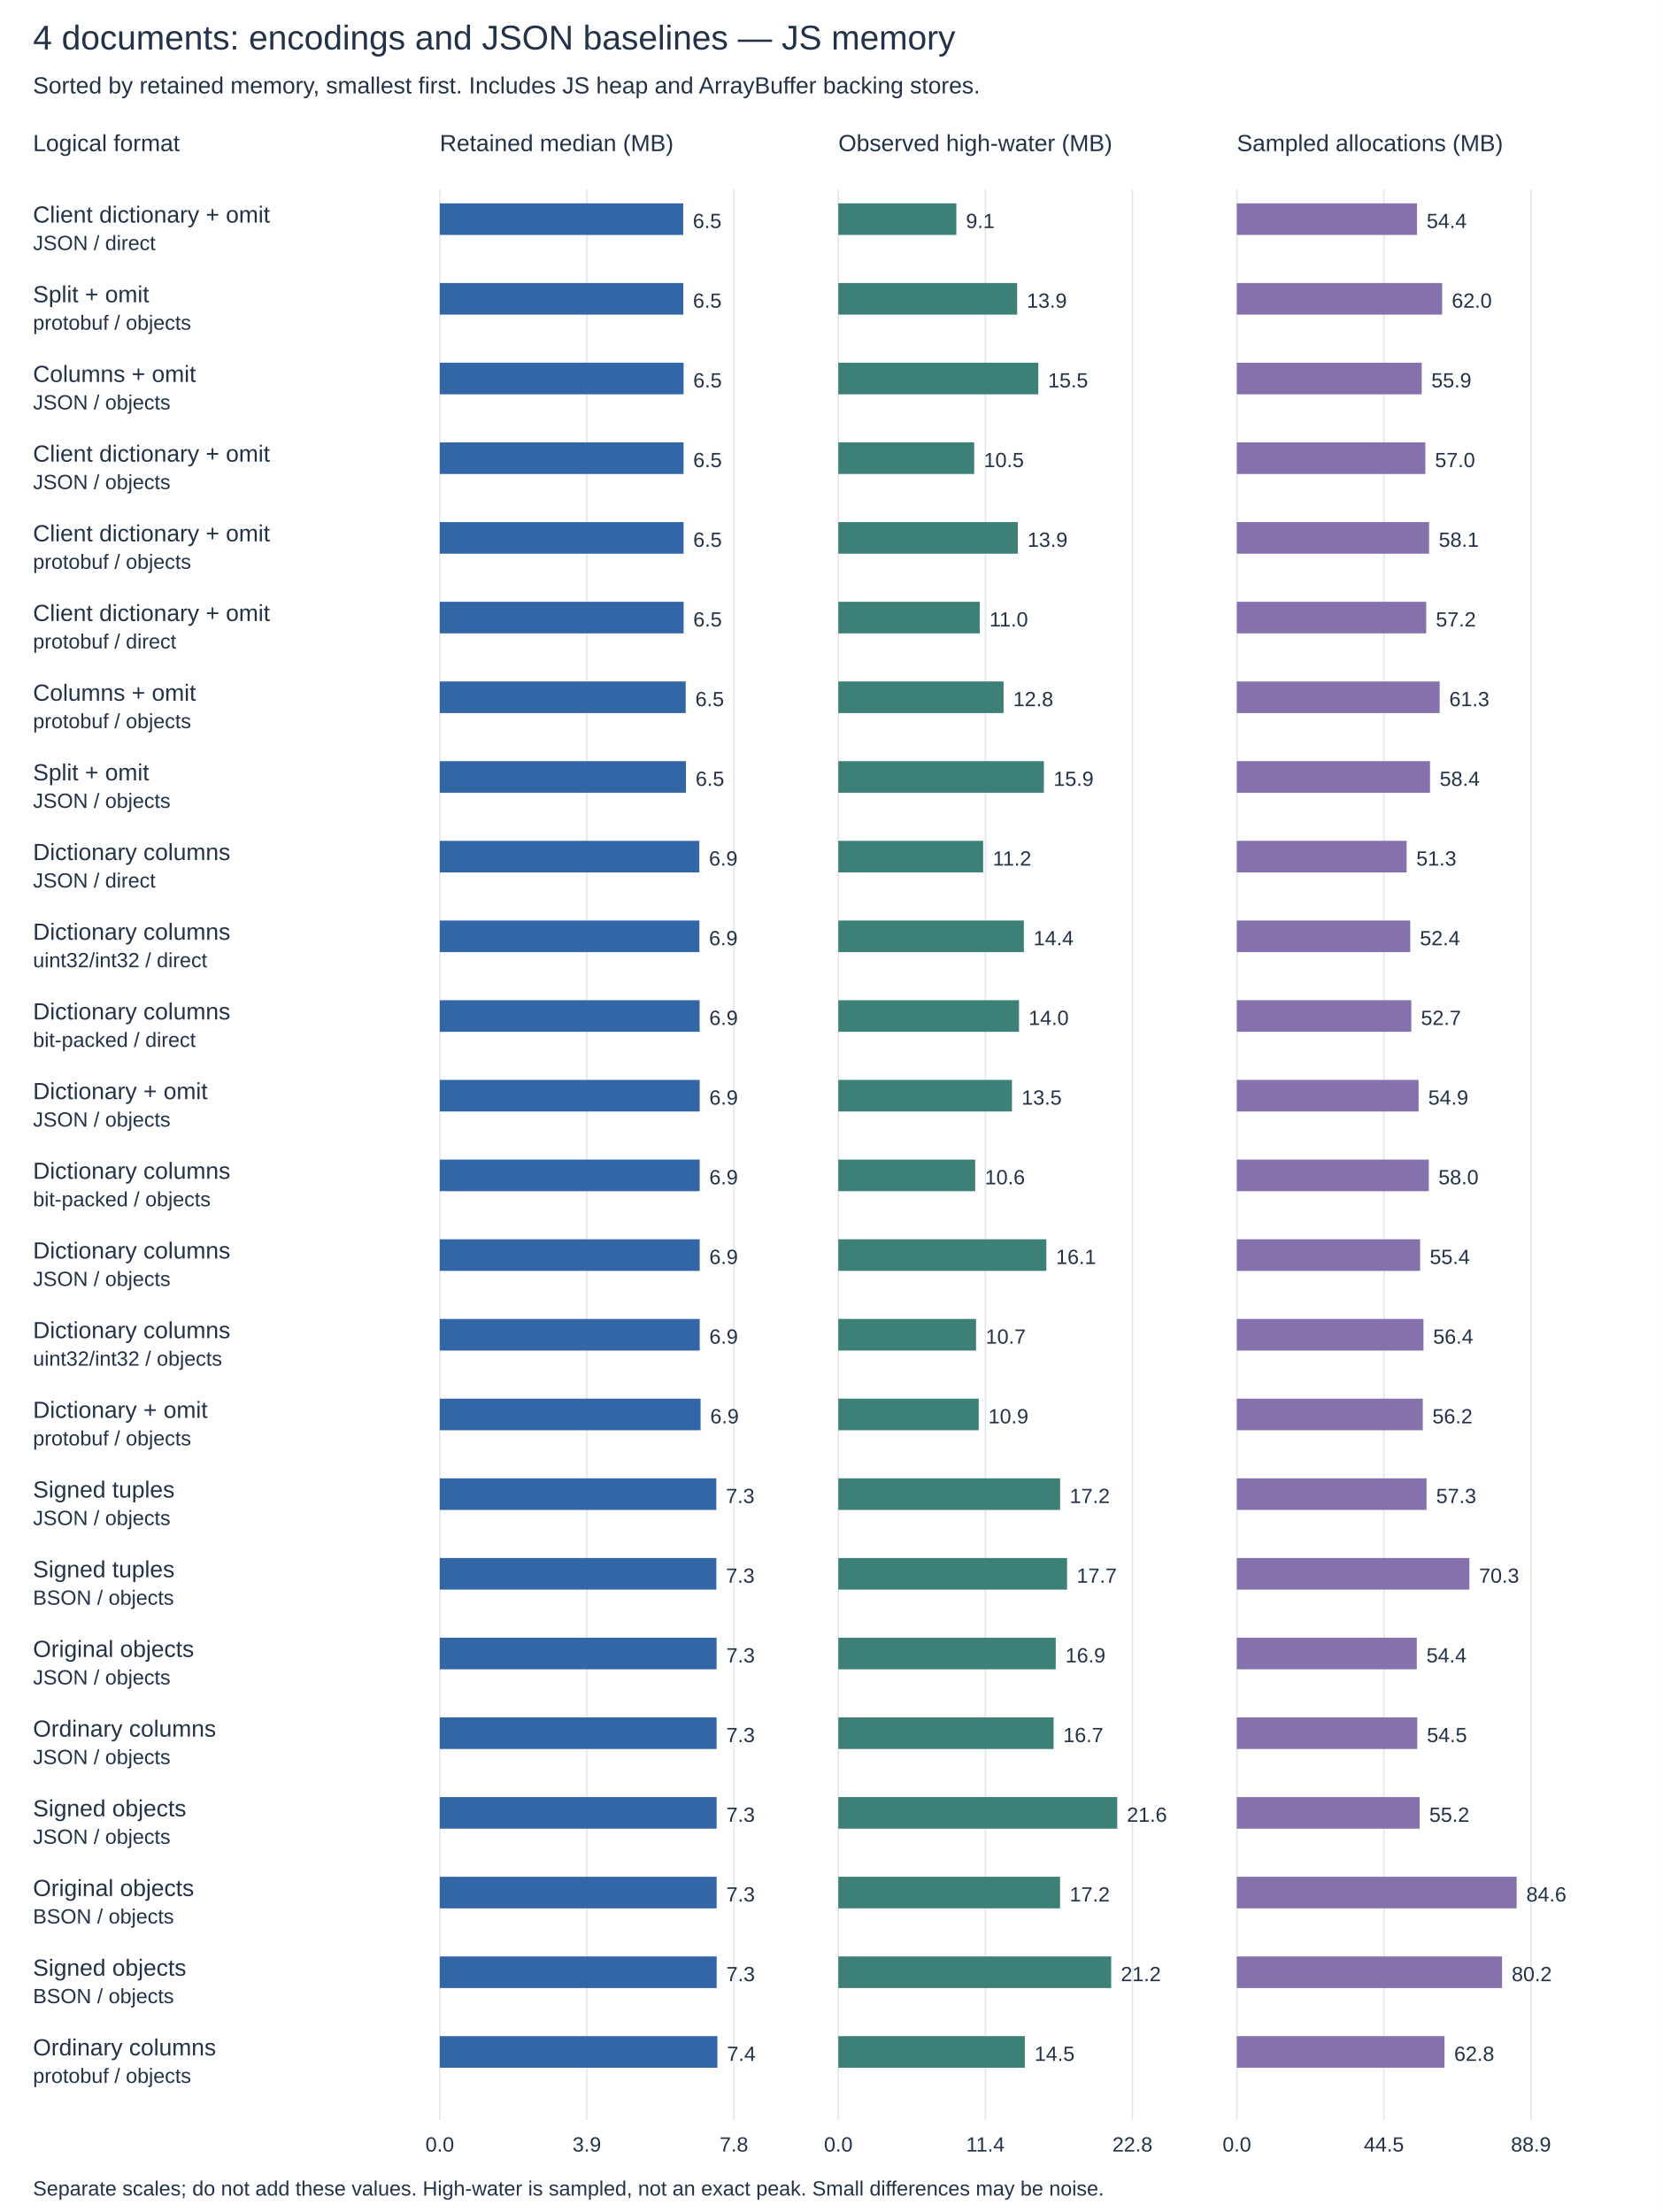
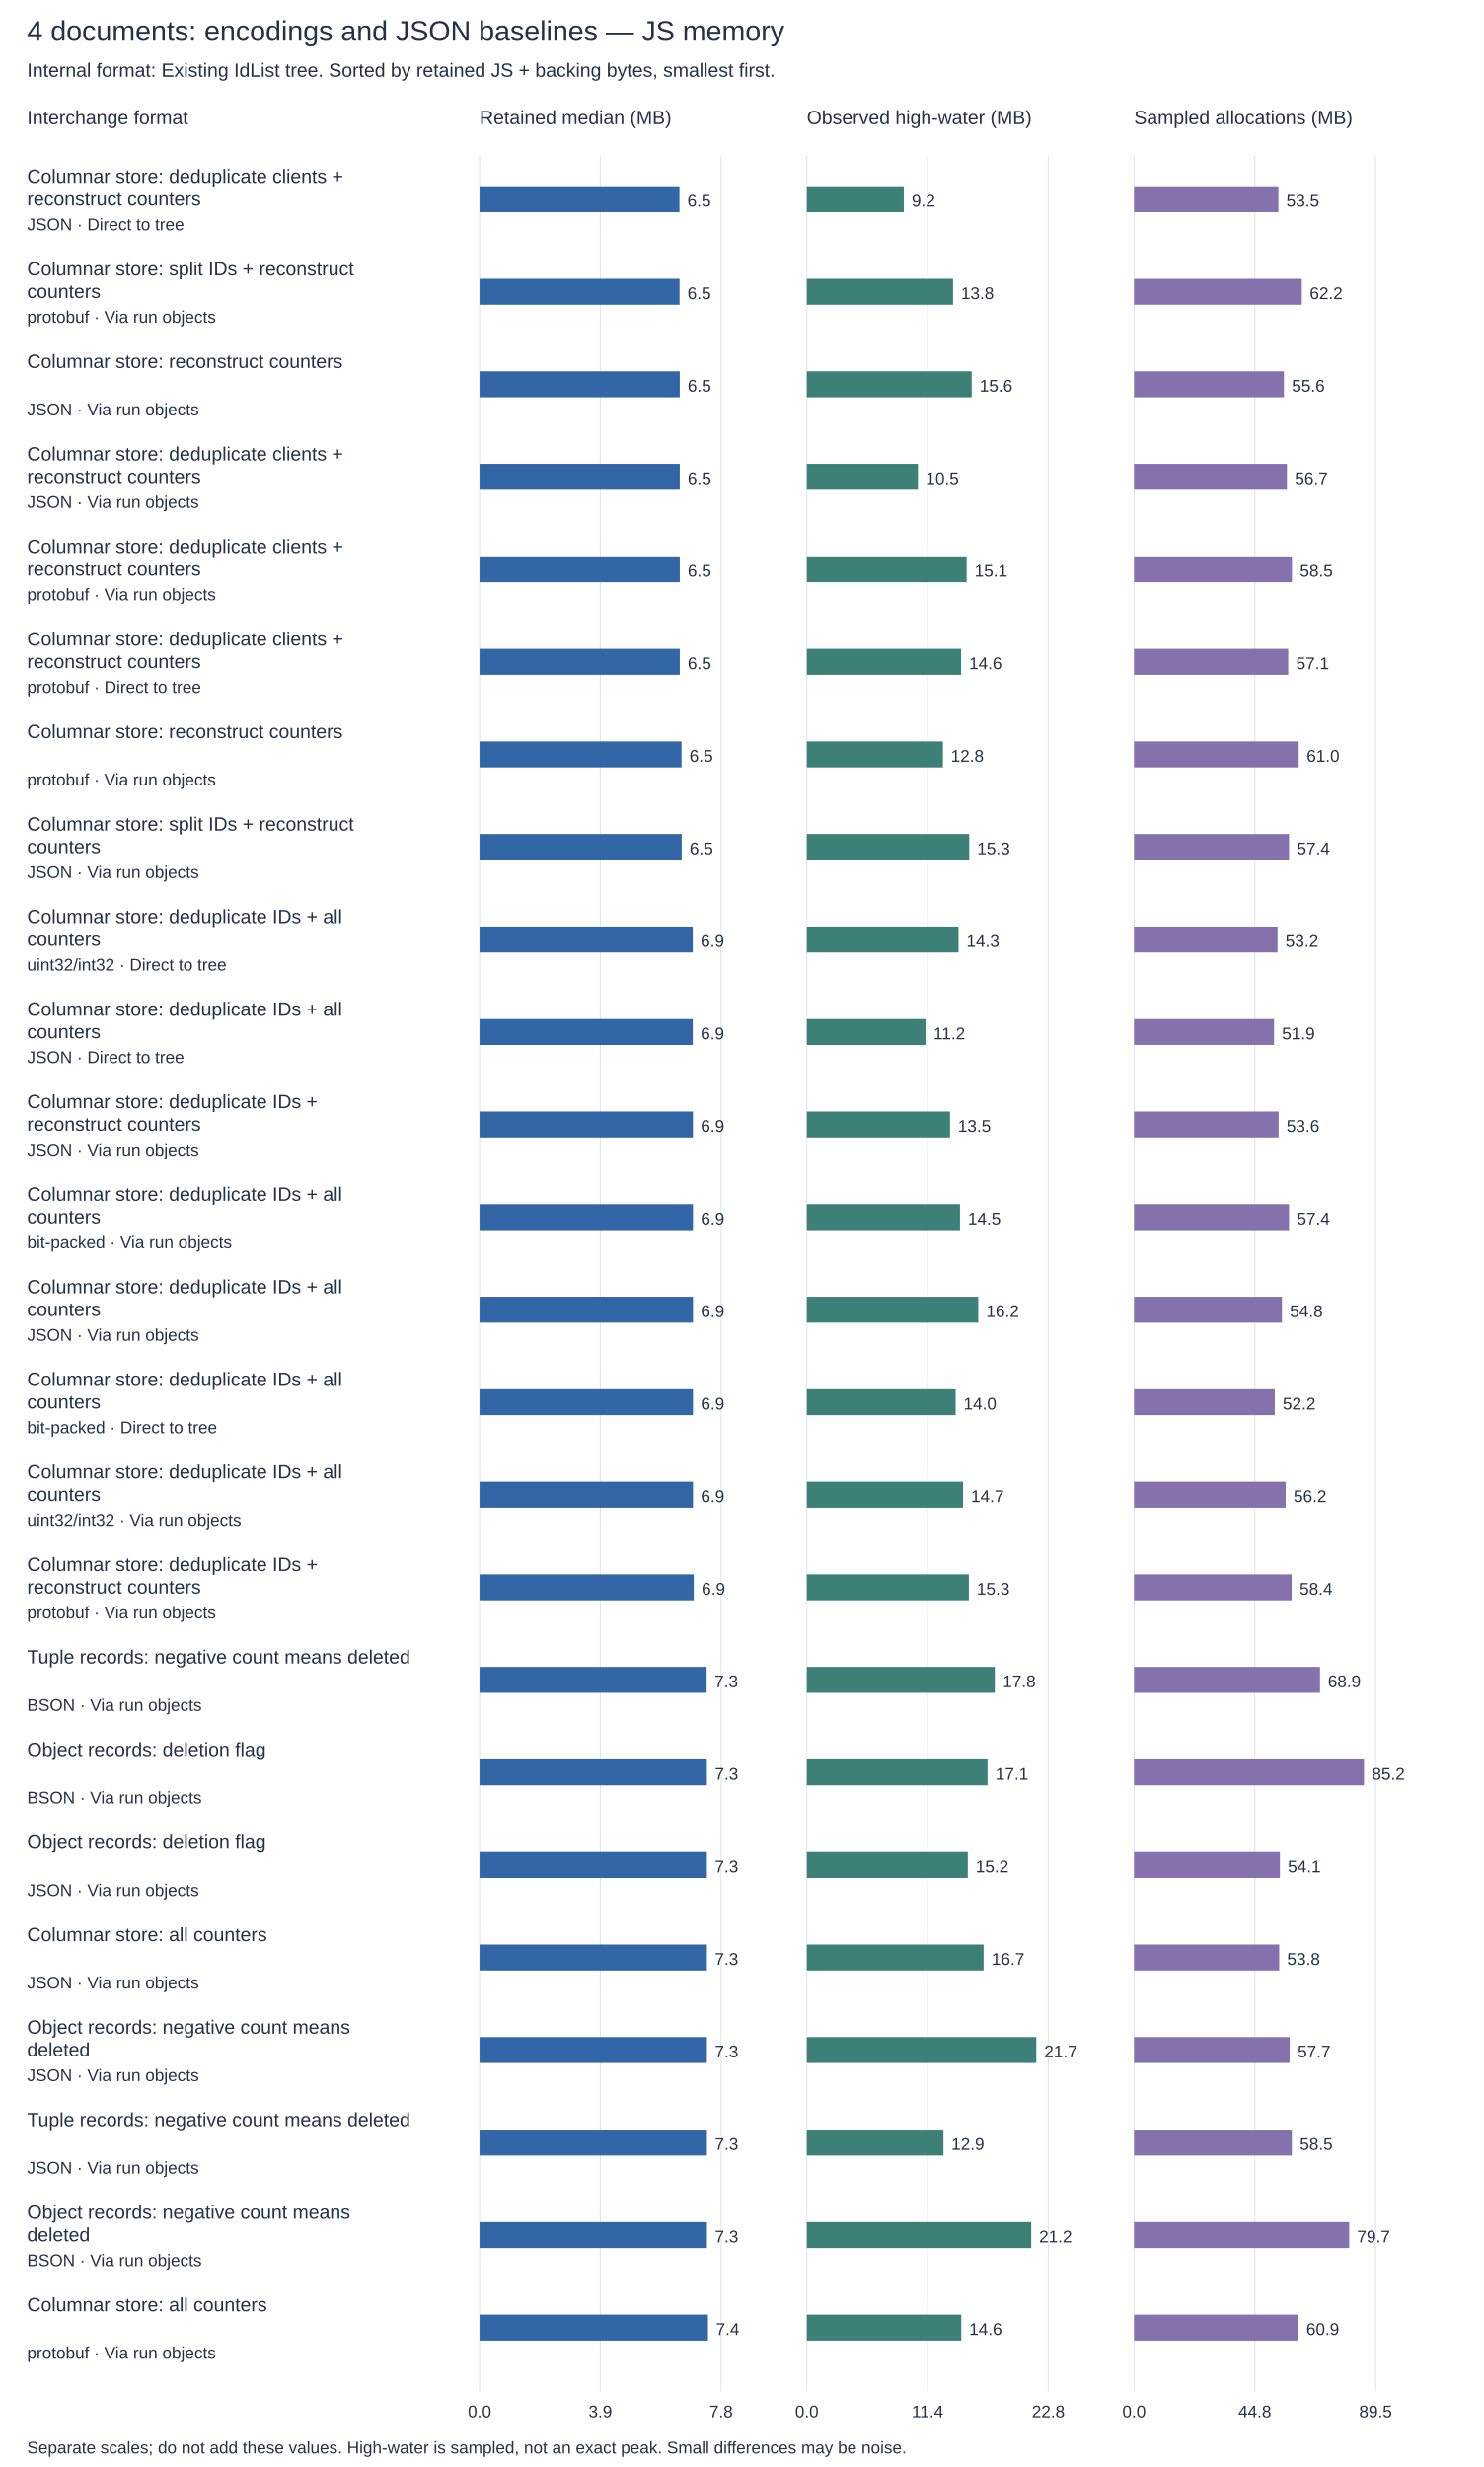
- <svg xmlns="http://www.w3.org/2000/svg" width="1210" height="1610" viewBox="0 0 1210 1610" role="img" aria-labelledby="title desc">
+ <svg xmlns="http://www.w3.org/2000/svg" width="1315" height="2186" viewBox="0 0 1315 2186" role="img" aria-labelledby="title desc">
  <style>text{font:17px Arial,Helvetica,sans-serif;fill:#243248}.small{font-size:15px}.title{font-size:25px;font-weight:500}</style>
-   <rect width="1210" height="1610" fill="white" />
+   <rect width="1315" height="2186" fill="white" />
  <text x="24" y="36" class="title">4 documents: encodings and JSON baselines — JS memory</text>
-   <text x="24" y="68">Sorted by retained memory, smallest first. Includes JS heap and ArrayBuffer backing stores.</text>
-   <text x="24" y="110">Logical format</text>
-   <text x="320" y="110">Retained median (MB)</text>
-   <line x1="320" x2="320" y1="138" y2="1543" stroke="#e2e6eb" />
-   <text x="320" y="1566" class="small" text-anchor="middle">0.0</text>
-   <line x1="427" x2="427" y1="138" y2="1543" stroke="#e2e6eb" />
-   <text x="427" y="1566" class="small" text-anchor="middle">3.9</text>
-   <line x1="534" x2="534" y1="138" y2="1543" stroke="#e2e6eb" />
-   <text x="534" y="1566" class="small" text-anchor="middle">7.8</text>
-   <rect x="320" y="148" width="177.141" height="23" fill="#3266a6" />
-   <text x="504.141" y="166" class="small">6.5</text>
-   <rect x="320" y="206" width="177.218" height="23" fill="#3266a6" />
-   <text x="504.218" y="224" class="small">6.5</text>
-   <rect x="320" y="264" width="177.396" height="23" fill="#3266a6" />
-   <text x="504.396" y="282" class="small">6.5</text>
-   <rect x="320" y="322" width="177.397" height="23" fill="#3266a6" />
-   <text x="504.397" y="340" class="small">6.5</text>
-   <rect x="320" y="380" width="177.408" height="23" fill="#3266a6" />
-   <text x="504.408" y="398" class="small">6.5</text>
-   <rect x="320" y="438" width="177.429" height="23" fill="#3266a6" />
-   <text x="504.429" y="456" class="small">6.5</text>
-   <rect x="320" y="496" width="178.952" height="23" fill="#3266a6" />
-   <text x="505.952" y="514" class="small">6.5</text>
-   <rect x="320" y="554" width="179.133" height="23" fill="#3266a6" />
-   <text x="506.133" y="572" class="small">6.5</text>
-   <rect x="320" y="612" width="188.864" height="23" fill="#3266a6" />
-   <text x="515.864" y="630" class="small">6.9</text>
-   <rect x="320" y="670" width="188.904" height="23" fill="#3266a6" />
-   <text x="515.904" y="688" class="small">6.9</text>
-   <rect x="320" y="728" width="189.075" height="23" fill="#3266a6" />
-   <text x="516.075" y="746" class="small">6.9</text>
-   <rect x="320" y="786" width="189.121" height="23" fill="#3266a6" />
-   <text x="516.121" y="804" class="small">6.9</text>
-   <rect x="320" y="844" width="189.122" height="23" fill="#3266a6" />
-   <text x="516.122" y="862" class="small">6.9</text>
-   <rect x="320" y="902" width="189.122" height="23" fill="#3266a6" />
-   <text x="516.122" y="920" class="small">6.9</text>
-   <rect x="320" y="960" width="189.142" height="23" fill="#3266a6" />
-   <text x="516.142" y="978" class="small">6.9</text>
-   <rect x="320" y="1018" width="189.771" height="23" fill="#3266a6" />
-   <text x="516.771" y="1036" class="small">6.9</text>
-   <rect x="320" y="1076" width="201.198" height="23" fill="#3266a6" />
-   <text x="528.198" y="1094" class="small">7.3</text>
-   <rect x="320" y="1134" width="201.242" height="23" fill="#3266a6" />
-   <text x="528.242" y="1152" class="small">7.3</text>
-   <rect x="320" y="1192" width="201.428" height="23" fill="#3266a6" />
-   <text x="528.428" y="1210" class="small">7.3</text>
-   <rect x="320" y="1250" width="201.431" height="23" fill="#3266a6" />
-   <text x="528.431" y="1268" class="small">7.3</text>
-   <rect x="320" y="1308" width="201.45" height="23" fill="#3266a6" />
-   <text x="528.45" y="1326" class="small">7.3</text>
-   <rect x="320" y="1366" width="201.461" height="23" fill="#3266a6" />
-   <text x="528.461" y="1384" class="small">7.3</text>
-   <rect x="320" y="1424" width="201.479" height="23" fill="#3266a6" />
-   <text x="528.479" y="1442" class="small">7.3</text>
-   <rect x="320" y="1482" width="201.998" height="23" fill="#3266a6" />
-   <text x="528.998" y="1500" class="small">7.4</text>
-   <text x="610" y="110">Observed high-water (MB)</text>
-   <line x1="610" x2="610" y1="138" y2="1543" stroke="#e2e6eb" />
-   <text x="610" y="1566" class="small" text-anchor="middle">0.0</text>
-   <line x1="717" x2="717" y1="138" y2="1543" stroke="#e2e6eb" />
-   <text x="717" y="1566" class="small" text-anchor="middle">11.4</text>
-   <line x1="824" x2="824" y1="138" y2="1543" stroke="#e2e6eb" />
-   <text x="824" y="1566" class="small" text-anchor="middle">22.8</text>
-   <rect x="610" y="148" width="85.868" height="23" fill="#3c8077" />
-   <text x="702.868" y="166" class="small">9.1</text>
-   <rect x="610" y="206" width="130.122" height="23" fill="#3c8077" />
-   <text x="747.122" y="224" class="small">13.9</text>
-   <rect x="610" y="264" width="145.526" height="23" fill="#3c8077" />
-   <text x="762.526" y="282" class="small">15.5</text>
-   <rect x="610" y="322" width="98.866" height="23" fill="#3c8077" />
-   <text x="715.866" y="340" class="small">10.5</text>
-   <rect x="610" y="380" width="130.628" height="23" fill="#3c8077" />
-   <text x="747.628" y="398" class="small">13.9</text>
-   <rect x="610" y="438" width="102.946" height="23" fill="#3c8077" />
-   <text x="719.946" y="456" class="small">11.0</text>
-   <rect x="610" y="496" width="120.235" height="23" fill="#3c8077" />
-   <text x="737.235" y="514" class="small">12.8</text>
-   <rect x="610" y="554" width="149.586" height="23" fill="#3c8077" />
-   <text x="766.586" y="572" class="small">15.9</text>
-   <rect x="610" y="612" width="105.387" height="23" fill="#3c8077" />
-   <text x="722.387" y="630" class="small">11.2</text>
-   <rect x="610" y="670" width="135.006" height="23" fill="#3c8077" />
-   <text x="752.006" y="688" class="small">14.4</text>
-   <rect x="610" y="728" width="131.477" height="23" fill="#3c8077" />
-   <text x="748.477" y="746" class="small">14.0</text>
-   <rect x="610" y="786" width="126.359" height="23" fill="#3c8077" />
-   <text x="743.359" y="804" class="small">13.5</text>
-   <rect x="610" y="844" width="99.597" height="23" fill="#3c8077" />
-   <text x="716.597" y="862" class="small">10.6</text>
-   <rect x="610" y="902" width="151.359" height="23" fill="#3c8077" />
-   <text x="768.359" y="920" class="small">16.1</text>
-   <rect x="610" y="960" width="100.218" height="23" fill="#3c8077" />
-   <text x="717.218" y="978" class="small">10.7</text>
-   <rect x="610" y="1018" width="102.147" height="23" fill="#3c8077" />
-   <text x="719.147" y="1036" class="small">10.9</text>
-   <rect x="610" y="1076" width="161.384" height="23" fill="#3c8077" />
-   <text x="778.384" y="1094" class="small">17.2</text>
-   <rect x="610" y="1134" width="166.451" height="23" fill="#3c8077" />
-   <text x="783.451" y="1152" class="small">17.7</text>
-   <rect x="610" y="1192" width="158.201" height="23" fill="#3c8077" />
-   <text x="775.201" y="1210" class="small">16.9</text>
-   <rect x="610" y="1250" width="156.649" height="23" fill="#3c8077" />
-   <text x="773.649" y="1268" class="small">16.7</text>
-   <rect x="610" y="1308" width="202.96" height="23" fill="#3c8077" />
-   <text x="819.96" y="1326" class="small">21.6</text>
-   <rect x="610" y="1366" width="161.341" height="23" fill="#3c8077" />
-   <text x="778.341" y="1384" class="small">17.2</text>
-   <rect x="610" y="1424" width="198.551" height="23" fill="#3c8077" />
-   <text x="815.551" y="1442" class="small">21.2</text>
-   <rect x="610" y="1482" width="135.727" height="23" fill="#3c8077" />
-   <text x="752.727" y="1500" class="small">14.5</text>
-   <text x="900" y="110">Sampled allocations (MB)</text>
-   <line x1="900" x2="900" y1="138" y2="1543" stroke="#e2e6eb" />
-   <text x="900" y="1566" class="small" text-anchor="middle">0.0</text>
-   <line x1="1007" x2="1007" y1="138" y2="1543" stroke="#e2e6eb" />
-   <text x="1007" y="1566" class="small" text-anchor="middle">44.5</text>
-   <line x1="1114" x2="1114" y1="138" y2="1543" stroke="#e2e6eb" />
-   <text x="1114" y="1566" class="small" text-anchor="middle">88.9</text>
-   <rect x="900" y="148" width="131.069" height="23" fill="#8571ac" />
-   <text x="1038.069" y="166" class="small">54.4</text>
-   <rect x="900" y="206" width="149.357" height="23" fill="#8571ac" />
-   <text x="1056.357" y="224" class="small">62.0</text>
-   <rect x="900" y="264" width="134.495" height="23" fill="#8571ac" />
-   <text x="1041.495" y="282" class="small">55.9</text>
-   <rect x="900" y="322" width="137.138" height="23" fill="#8571ac" />
-   <text x="1044.138" y="340" class="small">57.0</text>
-   <rect x="900" y="380" width="139.89" height="23" fill="#8571ac" />
-   <text x="1046.89" y="398" class="small">58.1</text>
-   <rect x="900" y="438" width="137.762" height="23" fill="#8571ac" />
-   <text x="1044.762" y="456" class="small">57.2</text>
-   <rect x="900" y="496" width="147.551" height="23" fill="#8571ac" />
-   <text x="1054.551" y="514" class="small">61.3</text>
-   <rect x="900" y="554" width="140.552" height="23" fill="#8571ac" />
-   <text x="1047.552" y="572" class="small">58.4</text>
-   <rect x="900" y="612" width="123.545" height="23" fill="#8571ac" />
-   <text x="1030.545" y="630" class="small">51.3</text>
-   <rect x="900" y="670" width="126.166" height="23" fill="#8571ac" />
-   <text x="1033.166" y="688" class="small">52.4</text>
-   <rect x="900" y="728" width="126.919" height="23" fill="#8571ac" />
-   <text x="1033.919" y="746" class="small">52.7</text>
-   <rect x="900" y="786" width="132.226" height="23" fill="#8571ac" />
-   <text x="1039.226" y="804" class="small">54.9</text>
-   <rect x="900" y="844" width="139.65" height="23" fill="#8571ac" />
-   <text x="1046.65" y="862" class="small">58.0</text>
-   <rect x="900" y="902" width="133.338" height="23" fill="#8571ac" />
-   <text x="1040.338" y="920" class="small">55.4</text>
-   <rect x="900" y="960" width="135.792" height="23" fill="#8571ac" />
-   <text x="1042.792" y="978" class="small">56.4</text>
-   <rect x="900" y="1018" width="135.277" height="23" fill="#8571ac" />
-   <text x="1042.277" y="1036" class="small">56.2</text>
-   <rect x="900" y="1076" width="138.004" height="23" fill="#8571ac" />
-   <text x="1045.004" y="1094" class="small">57.3</text>
-   <rect x="900" y="1134" width="169.195" height="23" fill="#8571ac" />
-   <text x="1076.195" y="1152" class="small">70.3</text>
-   <rect x="900" y="1192" width="130.927" height="23" fill="#8571ac" />
-   <text x="1037.927" y="1210" class="small">54.4</text>
-   <rect x="900" y="1250" width="131.258" height="23" fill="#8571ac" />
-   <text x="1038.258" y="1268" class="small">54.5</text>
-   <rect x="900" y="1308" width="132.977" height="23" fill="#8571ac" />
-   <text x="1039.977" y="1326" class="small">55.2</text>
-   <rect x="900" y="1366" width="203.595" height="23" fill="#8571ac" />
-   <text x="1110.595" y="1384" class="small">84.6</text>
-   <rect x="900" y="1424" width="192.964" height="23" fill="#8571ac" />
-   <text x="1099.964" y="1442" class="small">80.2</text>
-   <rect x="900" y="1482" width="151.098" height="23" fill="#8571ac" />
-   <text x="1058.098" y="1500" class="small">62.8</text>
-   <text x="24" y="162">Client dictionary + omit</text>
-   <text x="24" y="182" class="small">JSON / direct</text>
-   <text x="24" y="220">Split + omit</text>
-   <text x="24" y="240" class="small">protobuf / objects</text>
-   <text x="24" y="278">Columns + omit</text>
-   <text x="24" y="298" class="small">JSON / objects</text>
-   <text x="24" y="336">Client dictionary + omit</text>
-   <text x="24" y="356" class="small">JSON / objects</text>
-   <text x="24" y="394">Client dictionary + omit</text>
-   <text x="24" y="414" class="small">protobuf / objects</text>
-   <text x="24" y="452">Client dictionary + omit</text>
-   <text x="24" y="472" class="small">protobuf / direct</text>
-   <text x="24" y="510">Columns + omit</text>
-   <text x="24" y="530" class="small">protobuf / objects</text>
-   <text x="24" y="568">Split + omit</text>
-   <text x="24" y="588" class="small">JSON / objects</text>
-   <text x="24" y="626">Dictionary columns</text>
-   <text x="24" y="646" class="small">JSON / direct</text>
-   <text x="24" y="684">Dictionary columns</text>
-   <text x="24" y="704" class="small">uint32/int32 / direct</text>
-   <text x="24" y="742">Dictionary columns</text>
-   <text x="24" y="762" class="small">bit-packed / direct</text>
-   <text x="24" y="800">Dictionary + omit</text>
-   <text x="24" y="820" class="small">JSON / objects</text>
-   <text x="24" y="858">Dictionary columns</text>
-   <text x="24" y="878" class="small">bit-packed / objects</text>
-   <text x="24" y="916">Dictionary columns</text>
-   <text x="24" y="936" class="small">JSON / objects</text>
-   <text x="24" y="974">Dictionary columns</text>
-   <text x="24" y="994" class="small">uint32/int32 / objects</text>
-   <text x="24" y="1032">Dictionary + omit</text>
-   <text x="24" y="1052" class="small">protobuf / objects</text>
-   <text x="24" y="1090">Signed tuples</text>
-   <text x="24" y="1110" class="small">JSON / objects</text>
-   <text x="24" y="1148">Signed tuples</text>
-   <text x="24" y="1168" class="small">BSON / objects</text>
-   <text x="24" y="1206">Original objects</text>
-   <text x="24" y="1226" class="small">JSON / objects</text>
-   <text x="24" y="1264">Ordinary columns</text>
-   <text x="24" y="1284" class="small">JSON / objects</text>
-   <text x="24" y="1322">Signed objects</text>
-   <text x="24" y="1342" class="small">JSON / objects</text>
-   <text x="24" y="1380">Original objects</text>
-   <text x="24" y="1400" class="small">BSON / objects</text>
-   <text x="24" y="1438">Signed objects</text>
-   <text x="24" y="1458" class="small">BSON / objects</text>
-   <text x="24" y="1496">Ordinary columns</text>
-   <text x="24" y="1516" class="small">protobuf / objects</text>
-   <text x="24" y="1598" class="small">Separate scales; do not add these values. High-water is sampled, not an exact peak. Small differences may be noise.</text>
+   <text x="24" y="68">Internal format: Existing IdList tree. Sorted by retained JS + backing bytes, smallest first.</text>
+   <text x="24" y="110">Interchange format</text>
+   <text x="425" y="110">Retained median (MB)</text>
+   <line x1="425" x2="425" y1="138" y2="2119" stroke="#e2e6eb" />
+   <text x="425" y="2142" class="small" text-anchor="middle">0.0</text>
+   <line x1="532" x2="532" y1="138" y2="2119" stroke="#e2e6eb" />
+   <text x="532" y="2142" class="small" text-anchor="middle">3.9</text>
+   <line x1="639" x2="639" y1="138" y2="2119" stroke="#e2e6eb" />
+   <text x="639" y="2142" class="small" text-anchor="middle">7.8</text>
+   <rect x="425" y="165" width="177.141" height="23" fill="#3266a6" />
+   <text x="609.141" y="183" class="small">6.5</text>
+   <rect x="425" y="247" width="177.219" height="23" fill="#3266a6" />
+   <text x="609.219" y="265" class="small">6.5</text>
+   <rect x="425" y="329" width="177.393" height="23" fill="#3266a6" />
+   <text x="609.393" y="347" class="small">6.5</text>
+   <rect x="425" y="411" width="177.394" height="23" fill="#3266a6" />
+   <text x="609.394" y="429" class="small">6.5</text>
+   <rect x="425" y="493" width="177.412" height="23" fill="#3266a6" />
+   <text x="609.412" y="511" class="small">6.5</text>
+   <rect x="425" y="575" width="177.428" height="23" fill="#3266a6" />
+   <text x="609.428" y="593" class="small">6.5</text>
+   <rect x="425" y="657" width="178.981" height="23" fill="#3266a6" />
+   <text x="610.981" y="675" class="small">6.5</text>
+   <rect x="425" y="739" width="179.133" height="23" fill="#3266a6" />
+   <text x="611.133" y="757" class="small">6.5</text>
+   <rect x="425" y="821" width="188.905" height="23" fill="#3266a6" />
+   <text x="620.905" y="839" class="small">6.9</text>
+   <rect x="425" y="903" width="188.941" height="23" fill="#3266a6" />
+   <text x="620.941" y="921" class="small">6.9</text>
+   <rect x="425" y="985" width="189.086" height="23" fill="#3266a6" />
+   <text x="621.086" y="1003" class="small">6.9</text>
+   <rect x="425" y="1067" width="189.119" height="23" fill="#3266a6" />
+   <text x="621.119" y="1085" class="small">6.9</text>
+   <rect x="425" y="1149" width="189.122" height="23" fill="#3266a6" />
+   <text x="621.122" y="1167" class="small">6.9</text>
+   <rect x="425" y="1231" width="189.131" height="23" fill="#3266a6" />
+   <text x="621.131" y="1249" class="small">6.9</text>
+   <rect x="425" y="1313" width="189.145" height="23" fill="#3266a6" />
+   <text x="621.145" y="1331" class="small">6.9</text>
+   <rect x="425" y="1395" width="189.81" height="23" fill="#3266a6" />
+   <text x="621.81" y="1413" class="small">6.9</text>
+   <rect x="425" y="1477" width="201.205" height="23" fill="#3266a6" />
+   <text x="633.205" y="1495" class="small">7.3</text>
+   <rect x="425" y="1559" width="201.424" height="23" fill="#3266a6" />
+   <text x="633.424" y="1577" class="small">7.3</text>
+   <rect x="425" y="1641" width="201.426" height="23" fill="#3266a6" />
+   <text x="633.426" y="1659" class="small">7.3</text>
+   <rect x="425" y="1723" width="201.428" height="23" fill="#3266a6" />
+   <text x="633.428" y="1741" class="small">7.3</text>
+   <rect x="425" y="1805" width="201.45" height="23" fill="#3266a6" />
+   <text x="633.45" y="1823" class="small">7.3</text>
+   <rect x="425" y="1887" width="201.457" height="23" fill="#3266a6" />
+   <text x="633.457" y="1905" class="small">7.3</text>
+   <rect x="425" y="1969" width="201.479" height="23" fill="#3266a6" />
+   <text x="633.479" y="1987" class="small">7.3</text>
+   <rect x="425" y="2051" width="202.386" height="23" fill="#3266a6" />
+   <text x="634.386" y="2069" class="small">7.4</text>
+   <text x="715" y="110">Observed high-water (MB)</text>
+   <line x1="715" x2="715" y1="138" y2="2119" stroke="#e2e6eb" />
+   <text x="715" y="2142" class="small" text-anchor="middle">0.0</text>
+   <line x1="822" x2="822" y1="138" y2="2119" stroke="#e2e6eb" />
+   <text x="822" y="2142" class="small" text-anchor="middle">11.4</text>
+   <line x1="929" x2="929" y1="138" y2="2119" stroke="#e2e6eb" />
+   <text x="929" y="2142" class="small" text-anchor="middle">22.8</text>
+   <rect x="715" y="165" width="85.928" height="23" fill="#3c8077" />
+   <text x="807.928" y="183" class="small">9.2</text>
+   <rect x="715" y="247" width="129.589" height="23" fill="#3c8077" />
+   <text x="851.589" y="265" class="small">13.8</text>
+   <rect x="715" y="329" width="146.088" height="23" fill="#3c8077" />
+   <text x="868.088" y="347" class="small">15.6</text>
+   <rect x="715" y="411" width="98.511" height="23" fill="#3c8077" />
+   <text x="820.511" y="429" class="small">10.5</text>
+   <rect x="715" y="493" width="141.64" height="23" fill="#3c8077" />
+   <text x="863.64" y="511" class="small">15.1</text>
+   <rect x="715" y="575" width="136.734" height="23" fill="#3c8077" />
+   <text x="858.734" y="593" class="small">14.6</text>
+   <rect x="715" y="657" width="120.609" height="23" fill="#3c8077" />
+   <text x="842.609" y="675" class="small">12.8</text>
+   <rect x="715" y="739" width="143.935" height="23" fill="#3c8077" />
+   <text x="865.935" y="757" class="small">15.3</text>
+   <rect x="715" y="821" width="134.452" height="23" fill="#3c8077" />
+   <text x="856.452" y="839" class="small">14.3</text>
+   <rect x="715" y="903" width="105.215" height="23" fill="#3c8077" />
+   <text x="827.215" y="921" class="small">11.2</text>
+   <rect x="715" y="985" width="126.915" height="23" fill="#3c8077" />
+   <text x="848.915" y="1003" class="small">13.5</text>
+   <rect x="715" y="1067" width="135.728" height="23" fill="#3c8077" />
+   <text x="857.728" y="1085" class="small">14.5</text>
+   <rect x="715" y="1149" width="151.9" height="23" fill="#3c8077" />
+   <text x="873.9" y="1167" class="small">16.2</text>
+   <rect x="715" y="1231" width="131.872" height="23" fill="#3c8077" />
+   <text x="853.872" y="1249" class="small">14.0</text>
+   <rect x="715" y="1313" width="138.417" height="23" fill="#3c8077" />
+   <text x="860.417" y="1331" class="small">14.7</text>
+   <rect x="715" y="1395" width="143.594" height="23" fill="#3c8077" />
+   <text x="865.594" y="1413" class="small">15.3</text>
+   <rect x="715" y="1477" width="166.607" height="23" fill="#3c8077" />
+   <text x="888.607" y="1495" class="small">17.8</text>
+   <rect x="715" y="1559" width="160.124" height="23" fill="#3c8077" />
+   <text x="882.124" y="1577" class="small">17.1</text>
+   <rect x="715" y="1641" width="142.629" height="23" fill="#3c8077" />
+   <text x="864.629" y="1659" class="small">15.2</text>
+   <rect x="715" y="1723" width="156.654" height="23" fill="#3c8077" />
+   <text x="878.654" y="1741" class="small">16.7</text>
+   <rect x="715" y="1805" width="203.361" height="23" fill="#3c8077" />
+   <text x="925.361" y="1823" class="small">21.7</text>
+   <rect x="715" y="1887" width="121.073" height="23" fill="#3c8077" />
+   <text x="843.073" y="1905" class="small">12.9</text>
+   <rect x="715" y="1969" width="198.857" height="23" fill="#3c8077" />
+   <text x="920.857" y="1987" class="small">21.2</text>
+   <rect x="715" y="2051" width="136.86" height="23" fill="#3c8077" />
+   <text x="858.86" y="2069" class="small">14.6</text>
+   <text x="1005" y="110">Sampled allocations (MB)</text>
+   <line x1="1005" x2="1005" y1="138" y2="2119" stroke="#e2e6eb" />
+   <text x="1005" y="2142" class="small" text-anchor="middle">0.0</text>
+   <line x1="1112" x2="1112" y1="138" y2="2119" stroke="#e2e6eb" />
+   <text x="1112" y="2142" class="small" text-anchor="middle">44.8</text>
+   <line x1="1219" x2="1219" y1="138" y2="2119" stroke="#e2e6eb" />
+   <text x="1219" y="2142" class="small" text-anchor="middle">89.5</text>
+   <rect x="1005" y="165" width="127.907" height="23" fill="#8571ac" />
+   <text x="1139.907" y="183" class="small">53.5</text>
+   <rect x="1005" y="247" width="148.637" height="23" fill="#8571ac" />
+   <text x="1160.637" y="265" class="small">62.2</text>
+   <rect x="1005" y="329" width="132.827" height="23" fill="#8571ac" />
+   <text x="1144.827" y="347" class="small">55.6</text>
+   <rect x="1005" y="411" width="135.464" height="23" fill="#8571ac" />
+   <text x="1147.464" y="429" class="small">56.7</text>
+   <rect x="1005" y="493" width="139.906" height="23" fill="#8571ac" />
+   <text x="1151.906" y="511" class="small">58.5</text>
+   <rect x="1005" y="575" width="136.599" height="23" fill="#8571ac" />
+   <text x="1148.599" y="593" class="small">57.1</text>
+   <rect x="1005" y="657" width="145.893" height="23" fill="#8571ac" />
+   <text x="1157.893" y="675" class="small">61.0</text>
+   <rect x="1005" y="739" width="137.327" height="23" fill="#8571ac" />
+   <text x="1149.327" y="757" class="small">57.4</text>
+   <rect x="1005" y="821" width="127.139" height="23" fill="#8571ac" />
+   <text x="1139.139" y="839" class="small">53.2</text>
+   <rect x="1005" y="903" width="124.055" height="23" fill="#8571ac" />
+   <text x="1136.055" y="921" class="small">51.9</text>
+   <rect x="1005" y="985" width="128.075" height="23" fill="#8571ac" />
+   <text x="1140.075" y="1003" class="small">53.6</text>
+   <rect x="1005" y="1067" width="137.307" height="23" fill="#8571ac" />
+   <text x="1149.307" y="1085" class="small">57.4</text>
+   <rect x="1005" y="1149" width="131.049" height="23" fill="#8571ac" />
+   <text x="1143.049" y="1167" class="small">54.8</text>
+   <rect x="1005" y="1231" width="124.697" height="23" fill="#8571ac" />
+   <text x="1136.697" y="1249" class="small">52.2</text>
+   <rect x="1005" y="1313" width="134.339" height="23" fill="#8571ac" />
+   <text x="1146.339" y="1331" class="small">56.2</text>
+   <rect x="1005" y="1395" width="139.66" height="23" fill="#8571ac" />
+   <text x="1151.66" y="1413" class="small">58.4</text>
+   <rect x="1005" y="1477" width="164.752" height="23" fill="#8571ac" />
+   <text x="1176.752" y="1495" class="small">68.9</text>
+   <rect x="1005" y="1559" width="203.744" height="23" fill="#8571ac" />
+   <text x="1215.744" y="1577" class="small">85.2</text>
+   <rect x="1005" y="1641" width="129.254" height="23" fill="#8571ac" />
+   <text x="1141.254" y="1659" class="small">54.1</text>
+   <rect x="1005" y="1723" width="128.605" height="23" fill="#8571ac" />
+   <text x="1140.605" y="1741" class="small">53.8</text>
+   <rect x="1005" y="1805" width="137.892" height="23" fill="#8571ac" />
+   <text x="1149.892" y="1823" class="small">57.7</text>
+   <rect x="1005" y="1887" width="139.801" height="23" fill="#8571ac" />
+   <text x="1151.801" y="1905" class="small">58.5</text>
+   <rect x="1005" y="1969" width="190.658" height="23" fill="#8571ac" />
+   <text x="1202.658" y="1987" class="small">79.7</text>
+   <rect x="1005" y="2051" width="145.582" height="23" fill="#8571ac" />
+   <text x="1157.582" y="2069" class="small">60.9</text>
+   <text x="24" y="162">Columnar store: deduplicate clients +</text>
+   <text x="24" y="182">reconstruct counters</text>
+   <text x="24" y="204" class="small">JSON · Direct to tree</text>
+   <text x="24" y="244">Columnar store: split IDs + reconstruct</text>
+   <text x="24" y="264">counters</text>
+   <text x="24" y="286" class="small">protobuf · Via run objects</text>
+   <text x="24" y="326">Columnar store: reconstruct counters</text>
+   <text x="24" y="368" class="small">JSON · Via run objects</text>
+   <text x="24" y="408">Columnar store: deduplicate clients +</text>
+   <text x="24" y="428">reconstruct counters</text>
+   <text x="24" y="450" class="small">JSON · Via run objects</text>
+   <text x="24" y="490">Columnar store: deduplicate clients +</text>
+   <text x="24" y="510">reconstruct counters</text>
+   <text x="24" y="532" class="small">protobuf · Via run objects</text>
+   <text x="24" y="572">Columnar store: deduplicate clients +</text>
+   <text x="24" y="592">reconstruct counters</text>
+   <text x="24" y="614" class="small">protobuf · Direct to tree</text>
+   <text x="24" y="654">Columnar store: reconstruct counters</text>
+   <text x="24" y="696" class="small">protobuf · Via run objects</text>
+   <text x="24" y="736">Columnar store: split IDs + reconstruct</text>
+   <text x="24" y="756">counters</text>
+   <text x="24" y="778" class="small">JSON · Via run objects</text>
+   <text x="24" y="818">Columnar store: deduplicate IDs + all</text>
+   <text x="24" y="838">counters</text>
+   <text x="24" y="860" class="small">uint32/int32 · Direct to tree</text>
+   <text x="24" y="900">Columnar store: deduplicate IDs + all</text>
+   <text x="24" y="920">counters</text>
+   <text x="24" y="942" class="small">JSON · Direct to tree</text>
+   <text x="24" y="982">Columnar store: deduplicate IDs +</text>
+   <text x="24" y="1002">reconstruct counters</text>
+   <text x="24" y="1024" class="small">JSON · Via run objects</text>
+   <text x="24" y="1064">Columnar store: deduplicate IDs + all</text>
+   <text x="24" y="1084">counters</text>
+   <text x="24" y="1106" class="small">bit-packed · Via run objects</text>
+   <text x="24" y="1146">Columnar store: deduplicate IDs + all</text>
+   <text x="24" y="1166">counters</text>
+   <text x="24" y="1188" class="small">JSON · Via run objects</text>
+   <text x="24" y="1228">Columnar store: deduplicate IDs + all</text>
+   <text x="24" y="1248">counters</text>
+   <text x="24" y="1270" class="small">bit-packed · Direct to tree</text>
+   <text x="24" y="1310">Columnar store: deduplicate IDs + all</text>
+   <text x="24" y="1330">counters</text>
+   <text x="24" y="1352" class="small">uint32/int32 · Via run objects</text>
+   <text x="24" y="1392">Columnar store: deduplicate IDs +</text>
+   <text x="24" y="1412">reconstruct counters</text>
+   <text x="24" y="1434" class="small">protobuf · Via run objects</text>
+   <text x="24" y="1474">Tuple records: negative count means deleted</text>
+   <text x="24" y="1516" class="small">BSON · Via run objects</text>
+   <text x="24" y="1556">Object records: deletion flag</text>
+   <text x="24" y="1598" class="small">BSON · Via run objects</text>
+   <text x="24" y="1638">Object records: deletion flag</text>
+   <text x="24" y="1680" class="small">JSON · Via run objects</text>
+   <text x="24" y="1720">Columnar store: all counters</text>
+   <text x="24" y="1762" class="small">JSON · Via run objects</text>
+   <text x="24" y="1802">Object records: negative count means</text>
+   <text x="24" y="1822">deleted</text>
+   <text x="24" y="1844" class="small">JSON · Via run objects</text>
+   <text x="24" y="1884">Tuple records: negative count means deleted</text>
+   <text x="24" y="1926" class="small">JSON · Via run objects</text>
+   <text x="24" y="1966">Object records: negative count means</text>
+   <text x="24" y="1986">deleted</text>
+   <text x="24" y="2008" class="small">BSON · Via run objects</text>
+   <text x="24" y="2048">Columnar store: all counters</text>
+   <text x="24" y="2090" class="small">protobuf · Via run objects</text>
+   <text x="24" y="2174" class="small">Separate scales; do not add these values. High-water is sampled, not an exact peak. Small differences may be noise.</text>
</svg>
